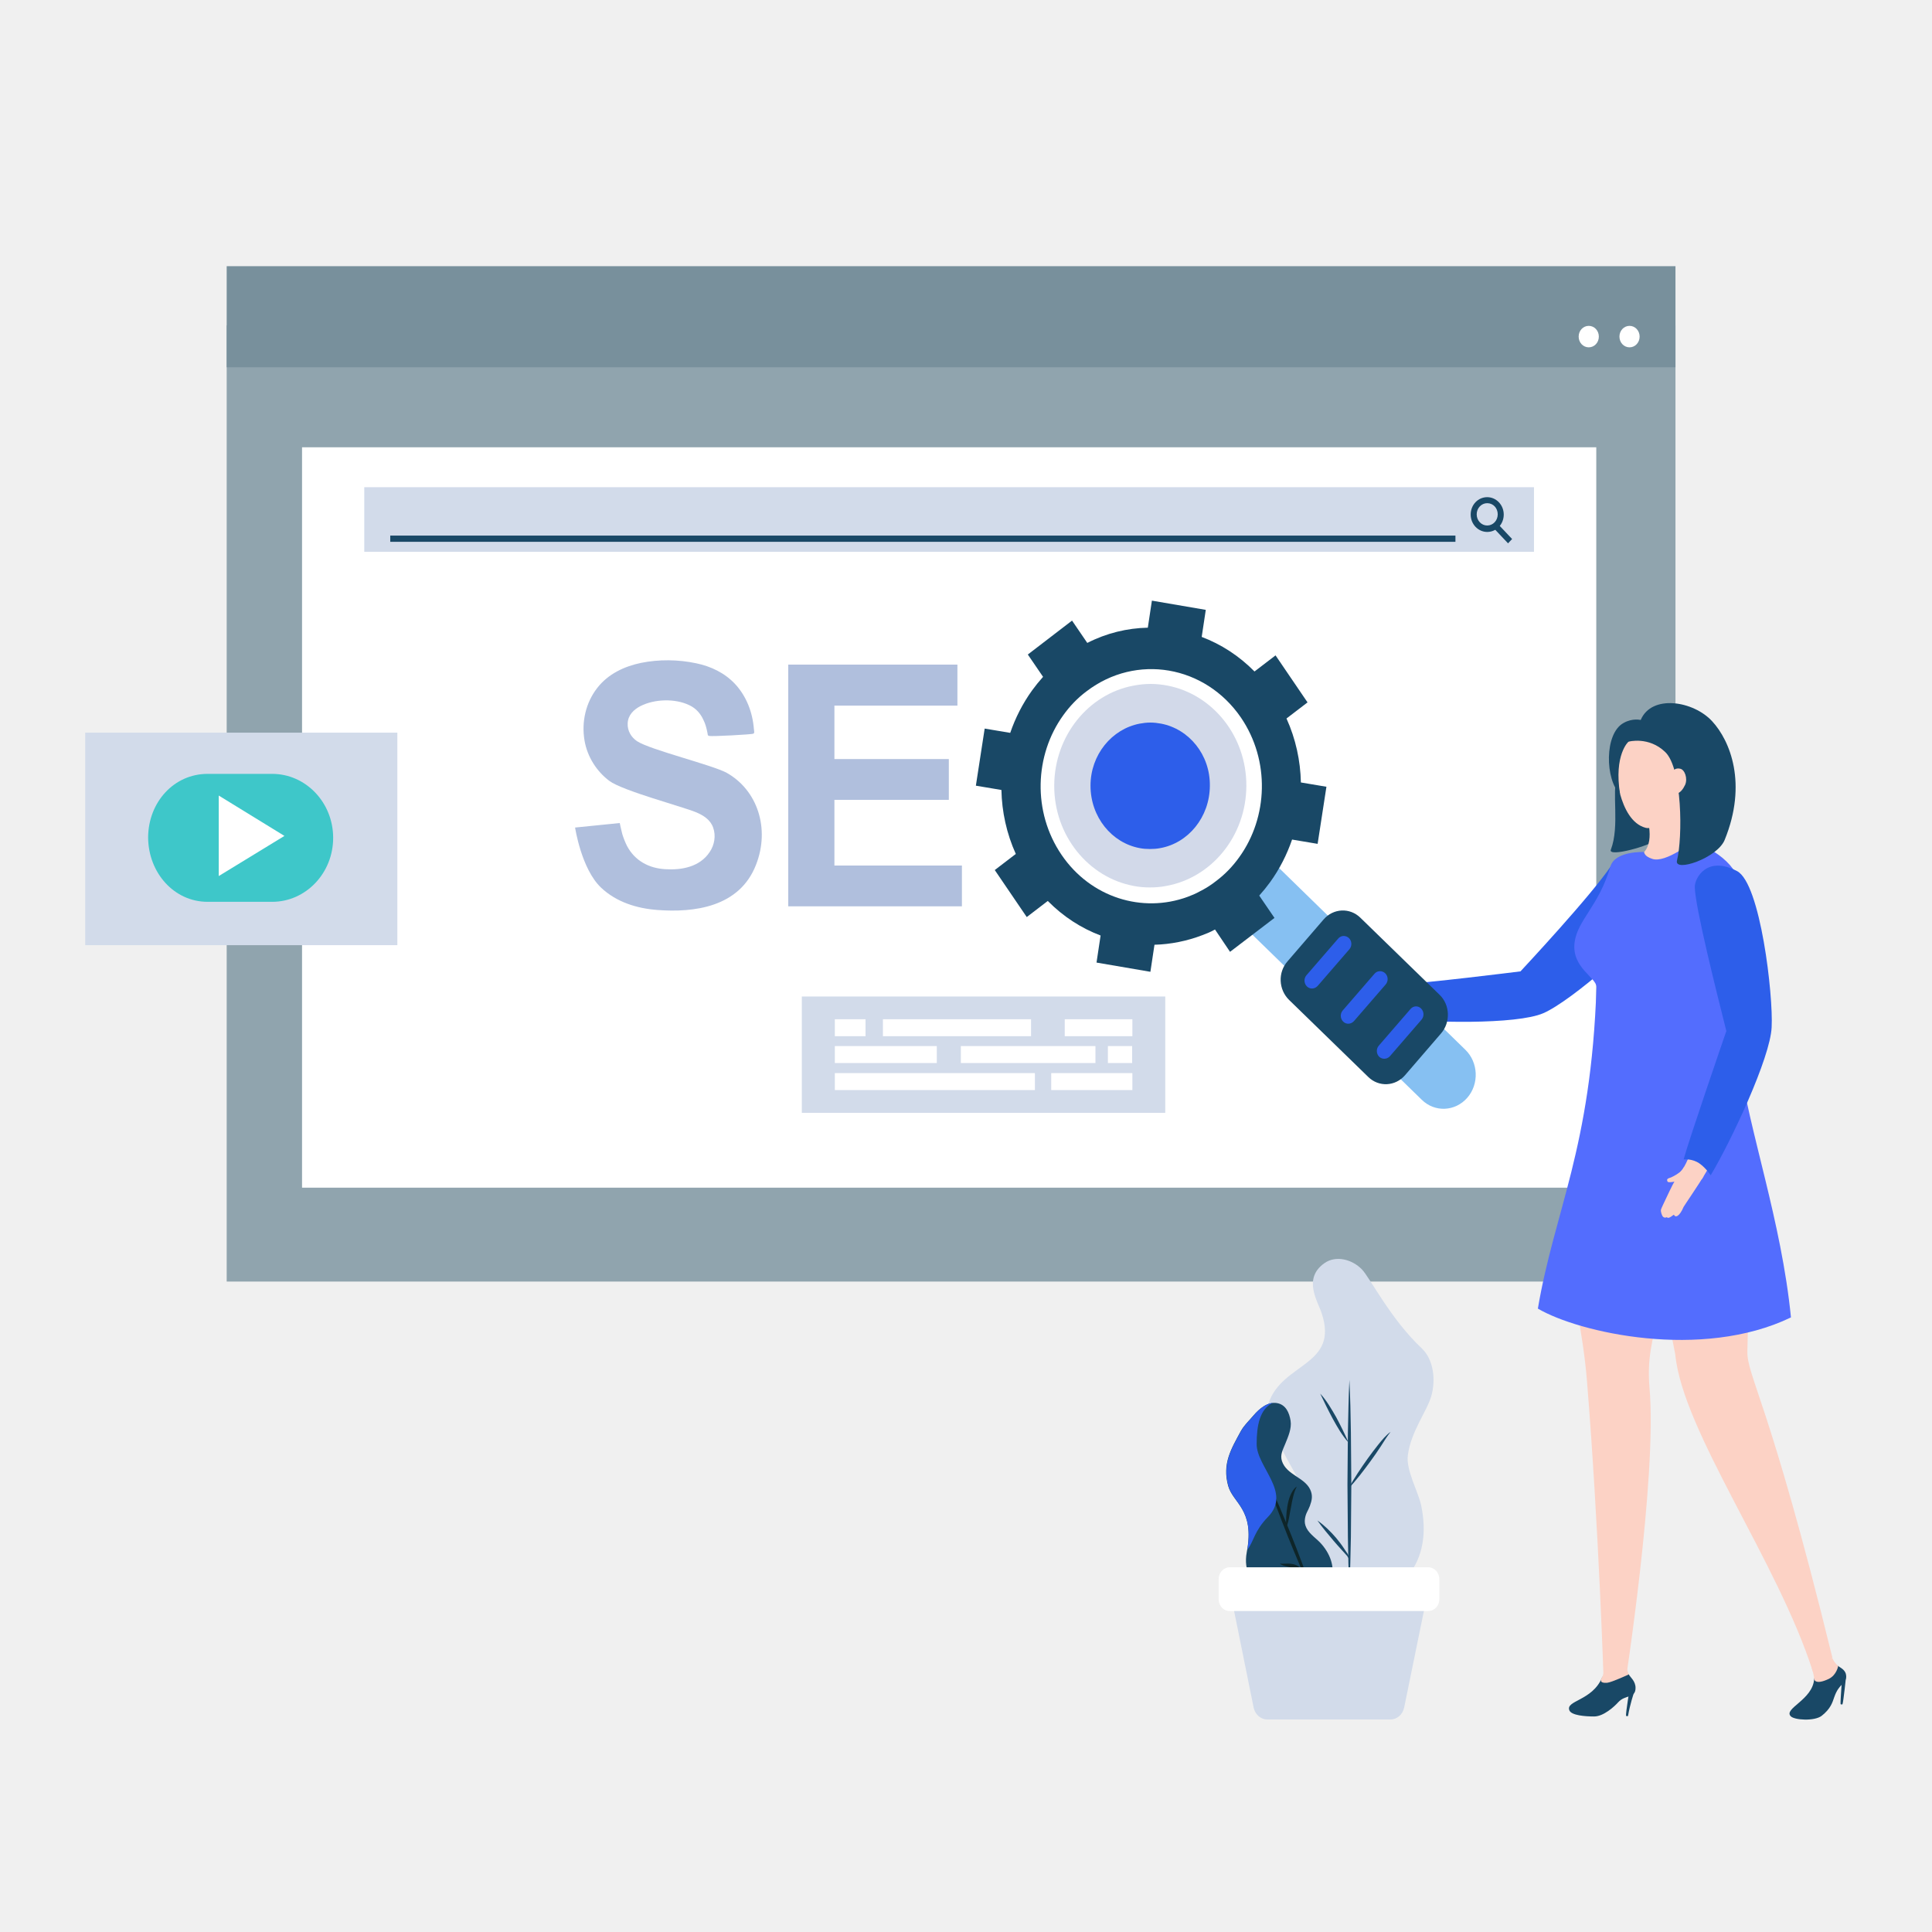
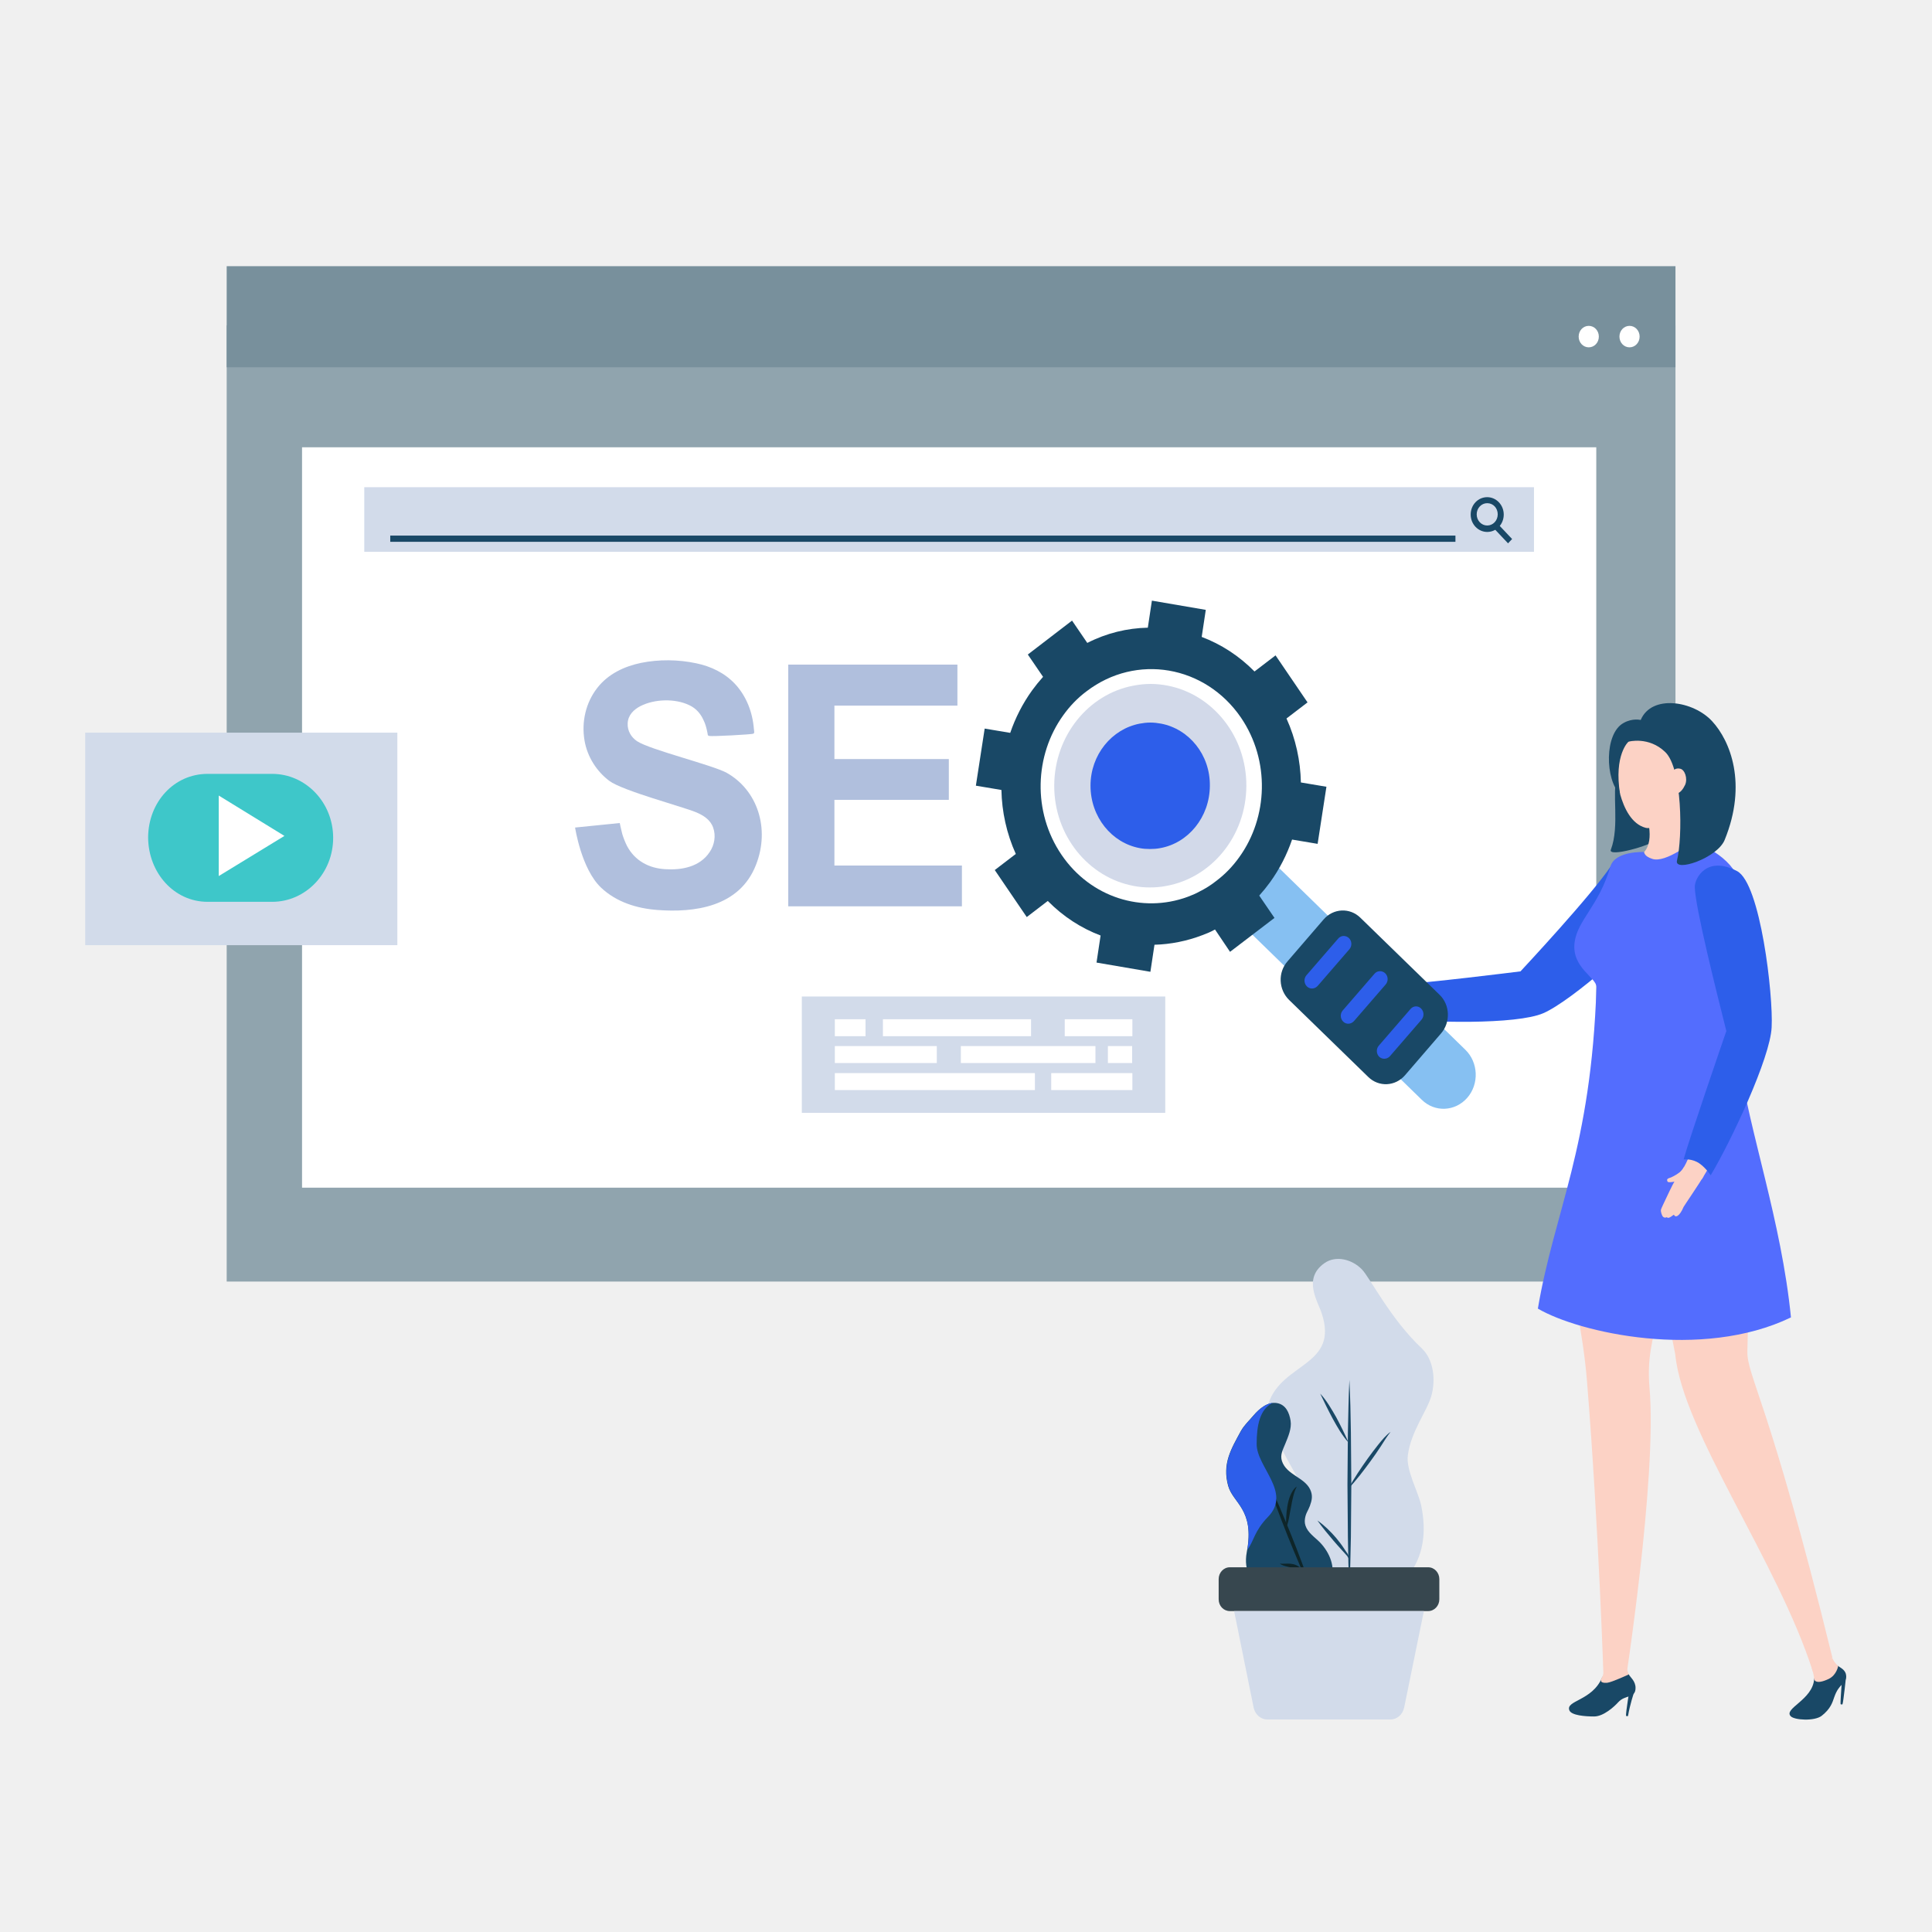
<svg xmlns="http://www.w3.org/2000/svg" version="1.1" id="Layer_1" x="0px" y="0px" viewBox="0 0 900 900" style="enable-background:new 0 0 900 900;" xml:space="preserve">
  <style type="text/css">
	.st0{fill:#FFFFFF;}
	.st1{fill:#90A4AE;}
	.st2{fill:#78909C;}
	.st3{fill:#D2DBEA;}
	.st4{fill:#194866;}
	.st5{fill:#FCD2C5;}
	.st6{fill:#2D5EEA;}
	.st7{fill:#536DFE;}
	.st8{fill:#86C0F2;}
	.st9{fill:#D2D9E9;}
	.st10{fill:#B0BFDD;}
	.st11{fill:#3EC7C9;}
	.st12{fill:#0E2529;}
+ 	.st13{fill:#37474F;}
</style>
  <path class="st0" d="M353.5,274.7v-11.5l-9.2-0.8c-0.5-2.9-1.2-5.7-2.3-8.4l7.6-5.3l-5.7-9.9l-8.4,3.9c-1.8-2.3-3.9-4.3-6.1-6.1  l3.9-8.4l-9.9-5.7l-5.3,7.6c-2.7-1-5.5-1.8-8.4-2.3l-0.8-9.2h-11.5l-0.8,9.2c-2.9,0.5-5.7,1.2-8.4,2.3l-5.3-7.6l-9.9,5.7l3.9,8.4  c-2.3,1.8-4.3,3.9-6.1,6.1l-8.4-3.9l-5.7,9.9l7.6,5.3c-1,2.7-1.8,5.5-2.3,8.4l-9.2,0.8v11.5l9.2,0.8c0.5,2.9,1.2,5.7,2.3,8.4  l-7.6,5.3l5.7,9.9l8.4-3.9c1.8,2.3,3.9,4.3,6.1,6.1l-3.9,8.4l9.9,5.7l5.3-7.6c2.7,1,5.5,1.8,8.4,2.3l0.8,9.2h11.5l0.8-9.2  c2.9-0.5,5.7-1.2,8.4-2.3l5.3,7.6l9.9-5.7l-3.9-8.4c2.3-1.8,4.3-3.9,6.1-6.1l8.4,3.9l5.7-9.9l-7.6-5.3c1-2.7,1.8-5.5,2.3-8.4  L353.5,274.7z M303.2,295.6c-14.7,0-26.6-11.9-26.6-26.6c0-14.7,11.9-26.6,26.6-26.6c14.7,0,26.6,11.9,26.6,26.6  C329.9,283.7,317.9,295.6,303.2,295.6z" />
  <g>
    <g>
      <g>
        <rect x="105.6" y="151.6" class="st1" width="674.9" height="445.4" />
      </g>
      <g>
        <rect x="105.6" y="124" class="st2" width="674.9" height="47.1" />
      </g>
      <rect x="269.7" y="79.3" transform="matrix(-1.836970e-16 1 -1 -1.836970e-16 822.9057 -61.3363)" class="st0" width="344.9" height="602.9" />
      <rect x="427" y="-30.4" transform="matrix(-1.836970e-16 1 -1 -1.836970e-16 684.1922 -200.0481)" class="st3" width="30.1" height="544.9" />
      <g>
        <rect x="373.6" y="464.2" transform="matrix(-1 -1.224647e-16 1.224647e-16 -1 916.4236 982.6096)" class="st3" width="169.3" height="54.2" />
      </g>
      <g>
        <g>
          <rect x="496" y="474.8" class="st0" width="31.5" height="7.9" />
        </g>
        <g>
          <rect x="411.3" y="474.8" class="st0" width="69" height="7.9" />
        </g>
        <g>
          <rect x="388.9" y="474.8" class="st0" width="14.3" height="7.9" />
        </g>
        <g>
          <rect x="388.9" y="487.3" class="st0" width="47.5" height="7.9" />
        </g>
        <g>
          <rect x="516.1" y="487.3" class="st0" width="11.3" height="7.9" />
        </g>
        <g>
          <rect x="447.6" y="487.3" class="st0" width="62.7" height="7.9" />
        </g>
        <g>
          <rect x="489.7" y="499.9" class="st0" width="37.8" height="7.9" />
        </g>
        <g>
          <rect x="388.9" y="499.9" class="st0" width="93.2" height="7.9" />
        </g>
      </g>
      <g>
        <path class="st0" d="M763.8,156.8c0,2.8-2.1,5-4.7,5s-4.7-2.2-4.7-5c0-2.8,2.1-5,4.7-5S763.8,154,763.8,156.8z" />
      </g>
      <g>
        <path class="st0" d="M744.8,156.8c0,2.8-2.1,5-4.7,5s-4.7-2.2-4.7-5c0-2.8,2.1-5,4.7-5S744.8,154,744.8,156.8z" />
      </g>
      <g>
        <rect x="181.8" y="249.5" class="st4" width="496.2" height="2.9" />
      </g>
      <g>
        <g>
          <polygon class="st4" points="702.5,253.1 695.8,246 697.7,244 704.4,251.1     " />
        </g>
        <g>
          <path class="st4" d="M692.8,247.8c-4.2,0-7.7-3.6-7.7-8.1s3.4-8.1,7.7-8.1c4.2,0,7.7,3.6,7.7,8.1S697.1,247.8,692.8,247.8z       M692.8,234.4c-2.7,0-4.9,2.3-4.9,5.2s2.2,5.2,4.9,5.2c2.7,0,4.9-2.3,4.9-5.2S695.6,234.4,692.8,234.4z" />
        </g>
      </g>
    </g>
    <g>
      <g>
        <path class="st5" d="M638.9,457.2c1.5,1.4,3.2,2.6,5,3.4c-2.1-0.6-2.3,0.8-4.6,0.5c-0.9-0.4-3.3-3.9-2.6-4.7     C637.5,455.2,638.1,456.3,638.9,457.2z" />
        <path class="st5" d="M629.3,459.2c0.4,0,6.7,0.1,9.4,0.5c2.3,0.3,4.7,0.7,6.8,1.3c0.1,0,0.8,8,0.4,10.6     c-3.9-0.4-15.9-2.8-16.2-2.8c-4.9,0-6-1.6-5.1-2.7c0.2-0.3-3-1.4-2.3-2.6c0,0-0.9-0.7-0.6-1.8c0.2-0.8,1.6-2.1,2.2-2.3     C624.9,459,628,459.3,629.3,459.2z" />
        <path class="st5" d="M756.4,405.8c1.6-1.2,9.1,12.1,10.1,16.1c2.3,9.4-34.1,42-50.6,48.6c-6.3,2.5-21.3-4.7-4.8-18.6     C724.5,440.6,747.4,412.3,756.4,405.8z" />
        <path class="st5" d="M712.5,455c0.6,0,1.4,0.1,2.2,0.4c3.5,1.3,7.6,5.3,4.5,12.5c-3.4,7.9-54.6,6.4-74.9,3.4     c0.6-2.7,0.7-6.2,0.5-10.5C657.1,462.9,700.7,455,712.5,455z" />
        <path class="st6" d="M708.3,452.5c0.9-1,33-35.3,42.3-49.3c6.1-9.1,26.2,9.1,21.9,20.4c-4.6,11.9-40.7,42.9-53.6,48.4     c-12.5,5.4-53.7,4.5-71.1,2.2c0,0,2.2-2.1,2.4-7.2c0.2-5.3-1.4-8.1-1.4-8.1C667.7,457.6,703.4,453.1,708.3,452.5z" />
      </g>
      <path class="st4" d="M770.1,391.7c-1.1-7.6-1.3-17.9-2.8-23.6c-0.1-0.2-10.2-12.4-14-6.5c-2.6,7.3,1.3,23.2-2.9,34.2    C748.8,399.7,770.3,393.4,770.1,391.7z" />
      <path class="st4" d="M845.1,782.2c0.2-2.4,9.1-7.9,11.2-6.1c1.1,0.9,3.9,1.9,3.7,5.1c-0.3,3.5-3.3,3-5.5,9.3    c-0.9,2.6-1.7,5.5-5.9,8.8c-3.4,2.6-12.7,2-14.4,0.2C830.7,795.9,844.4,791.9,845.1,782.2z" />
      <path class="st5" d="M856.3,776.1c0,0-0.7,4.2-4.4,6c-6.3,3-6.8,0.2-6.8,0.2c-0.1-2.6-1.1-5.1-1.1-5.1l9.6-4.8    C853.5,772.2,854.1,774.1,856.3,776.1z" />
      <path class="st5" d="M814,629.1c0.8-25.3,0-50.1,1.3-83.9l-49.3-4c3.9,37.9,14.4,89.7,14.4,89.7c3.4,35.8,47.9,96.8,64.1,147.8    c0,0,5.1-1.5,9.1-6.5C823.9,651,813.6,641.1,814,629.1z" />
      <path class="st5" d="M780.1,549.2l-51.5,16.4c3.8,38.3,8.7,53.2,10.7,78c5.5,68.2,7.8,141.1,7.8,141.1s3.7,3.2,9.6,2.1    c0,0,15.4-98.5,11.7-140.4C766.1,619.1,778,614.5,780.1,549.2z" />
      <path class="st5" d="M785.4,366.1c1.3,4.6,1.3,22.7,3.3,25.8c-4.5,11.2-21.5,11.5-22.8,5c5.2-5.7,1.2-18-0.6-21.3    C769.5,376.2,784,367.2,785.4,366.1z" />
      <path class="st7" d="M765.8,396.9c0,0-0.1,1.9,3.9,3.2c6.3,2.1,19-8.2,19-8.2c10.7,4.3,23,11.7,23.2,27    c0.2,13.4-5.7,46.7-1.9,74.2c4.9,34.4,19.8,75.5,24.3,120.6c-41.7,20.1-98.9,7.1-117.9-4.1c7.7-45.6,24.8-74.5,27.3-149.7    c0.2-4.5-11.7-9-10.2-20.9c1.4-10.5,11.3-16.9,16.7-35.4C752.4,396.3,765.8,396.9,765.8,396.9z" />
      <g>
        <path class="st5" d="M776,558.5c0.2-0.4,2.9-6.3,4.4-8.8c1.2-2.1,2.6-4.1,4-5.9c0.1-0.1,7.2,2.6,9.2,4.1c-2,3.5-9.2,14-9.3,14.3     c-2,4.7-3.9,5.1-4.5,3.7c-0.1-0.3-2.5,2.3-3.3,1.1c0,0-1,0.6-1.8-0.2c-0.6-0.6-1.1-2.5-1-3.1C773.9,562.7,775.5,559.7,776,558.5z     " />
        <path class="st5" d="M791.5,412.2c-0.3-2.1,15-4.8,18.9-4c9,1.8,13.5,53.5,12.2,72.1c-0.5,7.1-13.1,18.4-17.9-3.3     C800.7,459.4,793.2,423.6,791.5,412.2z" />
        <path class="st5" d="M807.9,477c0.3-0.6,0.7-1.3,1.3-1.9c2.6-2.8,7.8-5,12.6,1c5.3,6.6-17.8,55.1-29,73.2c-2-1.7-5.1-3.3-8.8-4.9     C791,533.5,802.8,488.3,807.9,477z" />
        <path class="st6" d="M804.2,480.3c-4.2-16.7-14.7-58.3-14.7-67.2c0-4.1,5.7-14.7,19.7-7.3c10.9,5.7,16.9,57.9,16.1,72.7     c-0.6,14.3-19,53.3-28.4,69c0,0-2.1-3.3-5.2-5.5c-3.4-2.4-7.4-1.9-7.4-1.9C786.7,531.2,802.5,485.2,804.2,480.3z" />
        <path class="st5" d="M778.4,548.5c1.8-0.8,3.6-1.9,5.1-3.3c1.3,0.1,1.9,2.7,0.5,4c-0.7,0.6-6.8,2.2-7.2,1.2     C776.1,549,777.4,548.9,778.4,548.5z" />
      </g>
      <path class="st5" d="M768.2,343.5c8.3,0.4,15.9,8.5,15.5,17.3c0,0.1-1.5,9.8-1.5,9.8c-0.3,6.6-10.3,16.5-15.7,15    c-12.7-3.5-14.3-28.4-13.8-31.2C754.3,346.5,760.5,343.1,768.2,343.5z" />
      <path class="st4" d="M754.7,370c-3-18.4,3.9-24.5,3.9-24.5s9.4-2.6,17.1,4.8c8,7.6,8.2,39.7,5.5,50.6c-1.4,5.6,18.7-1.1,22.2-9.6    c10.7-26.2,2.6-46.2-5.8-55.3c-8.7-9.5-28.2-12.7-33.3-0.6c0,0-3.8-1-8,1.4C747.3,341.7,747.7,363.2,754.7,370z" />
      <path class="st5" d="M782.7,358.1c2.1,0.4,3.6,4.5,2.3,7.5c-0.9,1.9-2.3,4-4.4,4.2c-0.4-2.5-1.2-7.6-1.3-10.7    C780.5,357.8,781.9,357.9,782.7,358.1z" />
      <path class="st4" d="M857.4,793.8c0,0.2,0.8,0.3,0.9,0.1c0.4-0.8,1.7-13.2,1.7-13.2l-1.8-0.1C858.2,780.5,857.3,792.2,857.4,793.8    z" />
      <path class="st4" d="M746.3,781.5c0.9-2.2,11.2-3.9,12.5-1.4c0.7,1.3,3.1,3,3.1,6.2c0,5-4.8,3-8.1,6.7c-1.8,2-6.8,6.6-11.2,6.6    c-4.2,0-10.5-0.5-11.5-2.8C729.1,792.1,741.7,792.4,746.3,781.5z" />
      <path class="st5" d="M757.3,774.6c0,0,0.6,3.7,1.5,5.4c0,0-8,3.7-10.1,3.9c-4,0.3-2.9-1.7-2.5-2.4c1.7-2.8,0.7-6.1,0.7-6.1    L757.3,774.6z" />
      <path class="st4" d="M757.5,799.3c0.1,0.2,0.9,0.2,0.9,0c0.9-5.3,2.7-10.6,2.7-10.6l-1.8-2.8C759.3,786,757.2,798.2,757.5,799.3z" />
    </g>
    <g>
      <g>
        <path class="st8" d="M575.3,427.5c0.3,0.3,0.5,0.6,0.8,0.8l86.2,84c6.1,6,15.6,5.5,21.2-0.9c5.6-6.4,5.2-16.5-0.9-22.4l-86.1-84     c-0.3-0.3-0.6-0.5-0.9-0.8c-2.6,4.4-5.7,8.6-9.1,12.6C583,420.8,579.2,424.3,575.3,427.5z" />
        <path class="st9" d="M544,319.4c-2.6-0.5-5.3-0.8-8-0.8c-2.7,0-5.4,0.3-8,0.8c-20.9,3.9-36.8,23.3-36.9,46.5     c-0.1,23.4,16,42.9,37,46.8c2.5,0.5,5,0.7,7.6,0.7c2.6,0,5.1-0.2,7.6-0.7c21.1-3.8,37.2-23.2,37.3-46.6     C580.7,342.9,564.9,323.5,544,319.4z" />
        <path class="st6" d="M540.9,337.1c-1.6-0.3-3.3-0.5-5-0.5c-1.7,0-3.4,0.2-5,0.5c-13,2.5-22.9,14.5-22.9,28.9     c0,14.6,9.9,26.7,23,29.1c1.5,0.3,3.1,0.4,4.7,0.4c1.6,0,3.2-0.1,4.7-0.4c13.1-2.3,23.1-14.4,23.2-29     C563.8,351.6,553.9,339.6,540.9,337.1z" />
        <path class="st4" d="M600.5,465.8l36.9,35.9c4.9,4.8,12.6,4.4,17.1-0.8l16.8-19.5c4.5-5.2,4.2-13.3-0.7-18l-36.9-35.9     c-4.9-4.8-12.6-4.4-17.1,0.8l-16.8,19.5C595.2,453,595.6,461,600.5,465.8z" />
        <path class="st6" d="M642.5,492.3c-1.4-1.4-1.5-3.7-0.2-5.2l14.8-17.1c1.3-1.5,3.5-1.6,4.9-0.2l0,0c1.4,1.4,1.5,3.7,0.2,5.2     L647.5,492C646.2,493.5,643.9,493.6,642.5,492.3L642.5,492.3z" />
        <path class="st6" d="M625.7,475.9c-1.4-1.4-1.5-3.7-0.2-5.2l14.8-17.1c1.3-1.5,3.5-1.6,5-0.2l0,0c1.4,1.4,1.5,3.7,0.2,5.2     l-14.8,17.1C629.3,477.2,627.1,477.3,625.7,475.9L625.7,475.9z" />
        <path class="st6" d="M608.8,459.5c-1.4-1.4-1.5-3.7-0.2-5.2l14.8-17.1c1.3-1.5,3.5-1.6,5-0.2l0,0c1.4,1.4,1.5,3.7,0.2,5.2     l-14.8,17.1C612.4,460.8,610.2,460.9,608.8,459.5L608.8,459.5z" />
        <g id="XMLID_79_">
          <g>
            <g>
              <path class="st4" d="M473.2,397.8l-9.8,7.5l14.9,21.9l9.8-7.5c7.2,7.3,15.6,12.7,24.6,16.1l-1.9,12.6l25.1,4.3l1.9-12.6        c7.5-0.2,15.1-1.7,22.4-4.5c1.9-0.7,3.8-1.5,5.6-2.5c0.1,0,0.1-0.1,0.2-0.1l7,10.4l20.7-15.8l-7.1-10.4c1.8-2,3.5-4.1,5.1-6.3        c4.4-6.1,7.8-12.8,10.2-19.8l11.9,2l4.1-26.6l-11.9-2c-0.2-10.1-2.4-20.3-6.7-29.8l9.8-7.5l-14.9-21.9l-9.8,7.5        c-7.2-7.3-15.6-12.7-24.6-16.1l1.9-12.6l-25.1-4.3l-1.9,12.6c-9.6,0.2-19.2,2.5-28.2,7.1l-7.1-10.4l-20.6,15.8l7.1,10.4        c-1.8,2-3.5,4.1-5.1,6.3c-4.4,6.1-7.8,12.8-10.2,19.8l-11.9-2l-4.1,26.6l11.9,2C466.7,378.1,468.9,388.3,473.2,397.8z         M495.3,333.2c3-4.2,6.6-8,10.9-11.2c23.1-17.6,55.2-12.1,71.9,12.3c13.6,20,12.6,46.4-0.8,65c-3,4.2-6.6,8-10.9,11.2        c-2.4,1.9-5,3.5-7.6,4.8c-1.8,1-3.7,1.8-5.6,2.5c-21,7.7-45.1,0.4-58.7-19.6C480.9,378.2,481.9,351.8,495.3,333.2z" />
            </g>
          </g>
        </g>
      </g>
      <path class="st10" d="M338.5,360c-6.5-3.6-35.6-10.7-41.7-14.7c-2.7-1.8-4.6-4.8-4.4-8.4c0.2-3.9,2.9-6.4,6-8    c6.5-3.3,16.1-3.6,22.7-0.4c3,1.4,5.2,3.8,6.6,6.9c0.9,1.8,1.4,3.7,1.8,5.7c0.3,1.2,0,1.5,0.8,1.7c1.3,0.4,20.2-0.7,20.6-1    c0.7-0.4,0.4-1,0.3-2.1c-0.6-7.9-3.5-15.4-8.8-21.1c-4.9-5.2-11.3-8.2-18-9.6c-8.4-1.8-17.4-1.9-25.8-0.2    c-7.7,1.6-15.3,5.1-20.4,11.7c-5.3,6.8-7.4,15.8-5.9,24.5c1.3,7.6,5.7,14.4,11.6,18.8c6.2,4.6,34.2,12,40.4,14.6    c3.3,1.4,6.6,3.4,7.9,7.1c1.4,3.8,0.6,8.2-1.6,11.4c-4.6,7-13.2,8.5-20.7,8c-7.4-0.4-14.1-3.8-17.8-10.8c-0.9-1.8-1.6-3.6-2.2-5.5    c-0.3-1-1.2-5.2-1.2-5.2l-20.8,2.1c0,0,2.9,19.3,12.1,28c7.2,6.8,16.8,9.7,26.2,10.4c17,1.3,38.3-1.2,46-21.1    C358.8,385.9,352.8,368,338.5,360z" />
      <g>
        <polygon class="st10" points="388.7,372.6 442,372.6 442,353.6 388.7,353.6 388.7,328.7 446,328.7 446,309.6 367.2,309.6      367.2,422.2 448.1,422.2 448.1,403.2 388.7,403.2    " />
      </g>
    </g>
    <g>
      <rect x="39.7" y="341.3" class="st3" width="145.4" height="99" />
    </g>
    <g>
      <g>
        <path class="st11" d="M69,390.2c0-0.1,0-0.1,0-0.2c0-0.1,0-0.1,0-0.2V390.2z" />
        <path class="st11" d="M126.8,360.5H96.7c-15.6,0-27.6,13.1-27.7,29.6c0.1,16.5,12.1,30,27.7,30h30.1c15.6,0,28.4-13.3,28.4-29.8     C155.2,373.8,142.4,360.5,126.8,360.5z" />
      </g>
      <g>
        <polygon class="st0" points="101.9,408.1 132.5,389.4 101.9,370.6    " />
      </g>
    </g>
    <g>
      <g>
        <g>
          <path class="st3" d="M634.4,591.3c-4.6-4.7-12.1-6.6-17.4-2.9c-10.2,7.2-3.2,17.6-1.3,23.4c8.1,24.4-18.2,22.9-24.7,41.7      c-3.4,10,16.3,37.6,15.6,39.9c-1.1,3.6-4.1,5.5-7.4,6.6c-3.3,1.2-8.2,5.9-8.2,12.7c0,17.9,15.5,27.4,26.1,30.2      c9.6,2.5,30.4,1.2,38.3-8.2c7.9-9.4,9.2-21.2,6.6-33.6c-1.3-6-7-16.2-6.2-22.9c1.3-11.2,9-20.8,11-28c2-7.2,1.2-16.7-4.5-22.1      C647.8,614.5,638.2,595.2,634.4,591.3z" />
        </g>
        <path class="st4" d="M628.6,642.8c-0.4,8.1-0.5,16.3-0.7,24.4c-0.1,8.1-0.1,16.3-0.2,24.4l0.2,24.4c0.1,8.1,0.3,16.3,0.7,24.4     c0.4-8.1,0.5-16.3,0.7-24.4l0.2-24.4c-0.1-8.1-0.1-16.3-0.2-24.4C629.2,659.1,629,651,628.6,642.8z" />
        <path class="st4" d="M642.1,672.9c-1.7,2.1-3.4,4.4-5,6.6c-3.2,4.5-6.3,9.1-9,14c3.8-4,7.1-8.4,10.4-12.9     c1.6-2.2,3.2-4.5,4.7-6.8c1.5-2.3,2.9-4.7,4.6-6.8C645.6,668.6,643.8,670.8,642.1,672.9z" />
        <path class="st4" d="M626,721.2c-1.1-1.7-2.3-3.2-3.6-4.8c-2.6-3-5.4-5.8-8.7-8.1c2.3,3.3,4.9,6.3,7.4,9.3c1.3,1.5,2.6,3,3.9,4.4     l2,2.2c0.7,0.7,1.2,1.5,1.5,2.5c0.2-1.1-0.3-2.1-0.8-3C627.1,722.9,626.6,722.1,626,721.2z" />
        <path class="st4" d="M615,649.2c1.9,4,3.8,7.9,5.9,11.8c2.1,3.8,4.3,7.7,7.3,11c-1.8-4.1-3.7-8-5.8-11.9     C620.2,656.3,618,652.4,615,649.2z" />
      </g>
      <g>
        <g>
          <path class="st4" d="M608.6,711.8c-0.8-1.6-0.9-2.9-0.7-4.3c0.4-2.7,1.4-3.6,2.3-6c0.9-2.5,1.5-4.8,0.1-7.7      c-2.7-5.6-10.9-6.7-13.1-13.1c-1-3,0.4-5.3,1.6-8.3c1.2-3,3-6.9,2.4-10.6c-0.6-3.7-2.2-7.5-6.4-8.2c-4.2-0.7-8.1,2.5-11,5.9      c-1.9,2.3-4.1,4.2-5.8,7.2c-4.5,8.3-8.7,15.1-5.9,25.4c2.3,8.3,12.5,10.9,8.7,30.9c-3.4,18.2,16.9,22.4,23.5,22.4      c5.9,0,12.9-1.1,15.4-7.7c2.6-6.6,0.4-13.2-4-18.3C613.6,716.9,610.1,714.8,608.6,711.8z" />
        </g>
        <path class="st12" d="M601.5,715.1c-1.8-4.5-3.7-9-5.6-13.5c-1.9-4.5-3.9-8.9-6-13.3c1.5,4.7,3.2,9.3,4.8,13.9     c1.7,4.6,3.5,9.1,5.3,13.7c1.8,4.5,3.7,9,5.6,13.5c1.9,4.5,3.9,8.9,6,13.3c-1.5-4.7-3.2-9.3-4.8-13.9     C605.1,724.2,603.3,719.6,601.5,715.1z" />
        <path class="st12" d="M601.1,696.6c-0.7,1.6-1.1,3.4-1.4,5.1c-0.6,3.5-0.6,6.9-0.7,10.4c1.4-3.2,1.7-6.7,2.4-10     c0.3-1.7,0.6-3.3,1-4.9c0.4-1.6,0.9-3.2,1.7-4.7C602.7,693.4,601.8,695,601.1,696.6z" />
        <path class="st12" d="M603.6,729c-1.3-0.5-2.6-0.6-3.8-0.6c-1.2,0-2.4,0.1-3.6,0c1,0.8,2.3,1.1,3.5,1.4c1.2,0.3,2.3,0.5,3.3,0.9     c2.1,0.7,3.7,2.4,5.4,4.3c-0.3-1.3-0.8-2.6-1.7-3.6C606,730.4,604.8,729.5,603.6,729z" />
        <path class="st12" d="M589.1,693.7c-2.3-1.5-4.8-2.6-7.4-3.4c2,2,4.3,3.5,6.5,5c1.1,0.7,2.2,1.5,3.3,2.2c1.1,0.8,2.1,1.5,3.1,2.6     c-0.3-1.4-1.2-2.7-2.2-3.7C591.4,695.3,590.3,694.5,589.1,693.7z" />
      </g>
      <g>
        <path class="st6" d="M592.9,653.5c-3.4,0.4-6.6,3.1-9,6c-1.9,2.3-4.1,4.2-5.8,7.2c-4.5,8.3-8.7,15.1-5.9,25.4     c2.2,8.1,12,10.9,8.9,29.8c3-3.9,3.1-8.6,9.6-15.3c11.1-11.4-5.3-23.1-5.3-33.9C585.4,663.9,586.9,656.4,592.9,653.5z" />
      </g>
-       <path class="st0" d="M665.3,730.1h-92.4c-2.9,0-5.2,2.5-5.2,5.5v9.4c0,3.1,2.3,5.5,5.2,5.5h92.4c2.9,0,5.2-2.5,5.2-5.5v-9.4    C670.5,732.6,668.2,730.1,665.3,730.1z" />
+       <path class="st13" d="M665.3,730.1h-92.4c-2.9,0-5.2,2.5-5.2,5.5v9.4c0,3.1,2.3,5.5,5.2,5.5h92.4c2.9,0,5.2-2.5,5.2-5.5v-9.4    C670.5,732.6,668.2,730.1,665.3,730.1z" />
      <path class="st3" d="M584,795.5c0.7,3.2,3.3,5.5,6.4,5.5h57.3c3.1,0,5.7-2.3,6.4-5.5l9.2-45h-88.4L584,795.5z" />
    </g>
  </g>
</svg>
